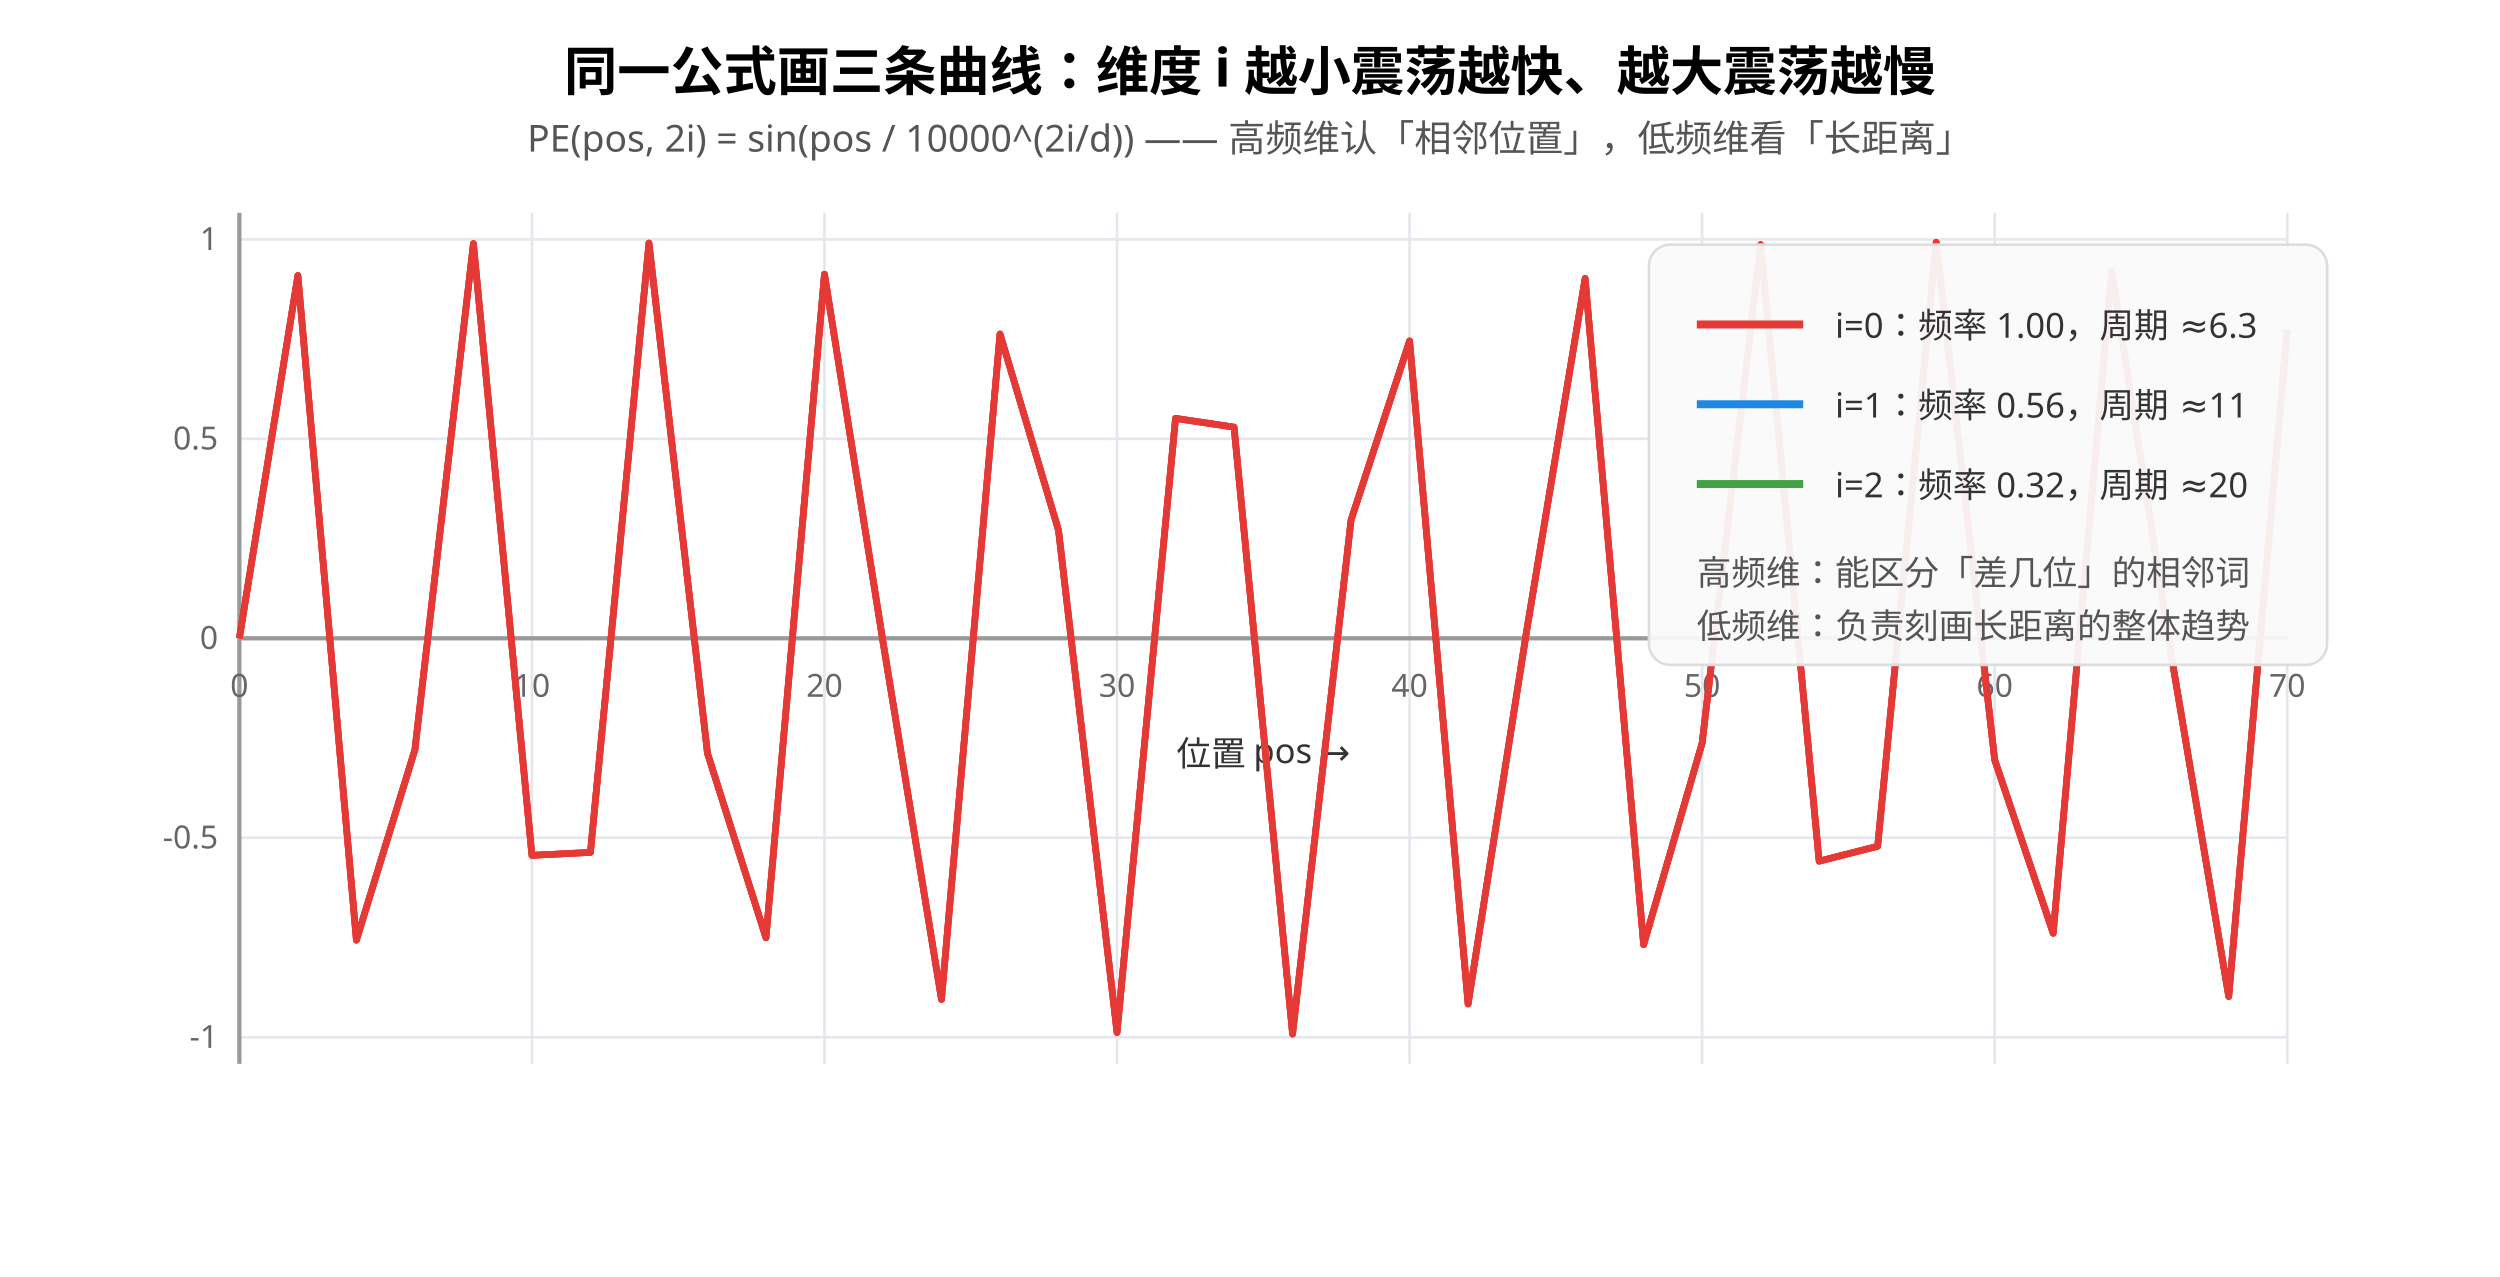
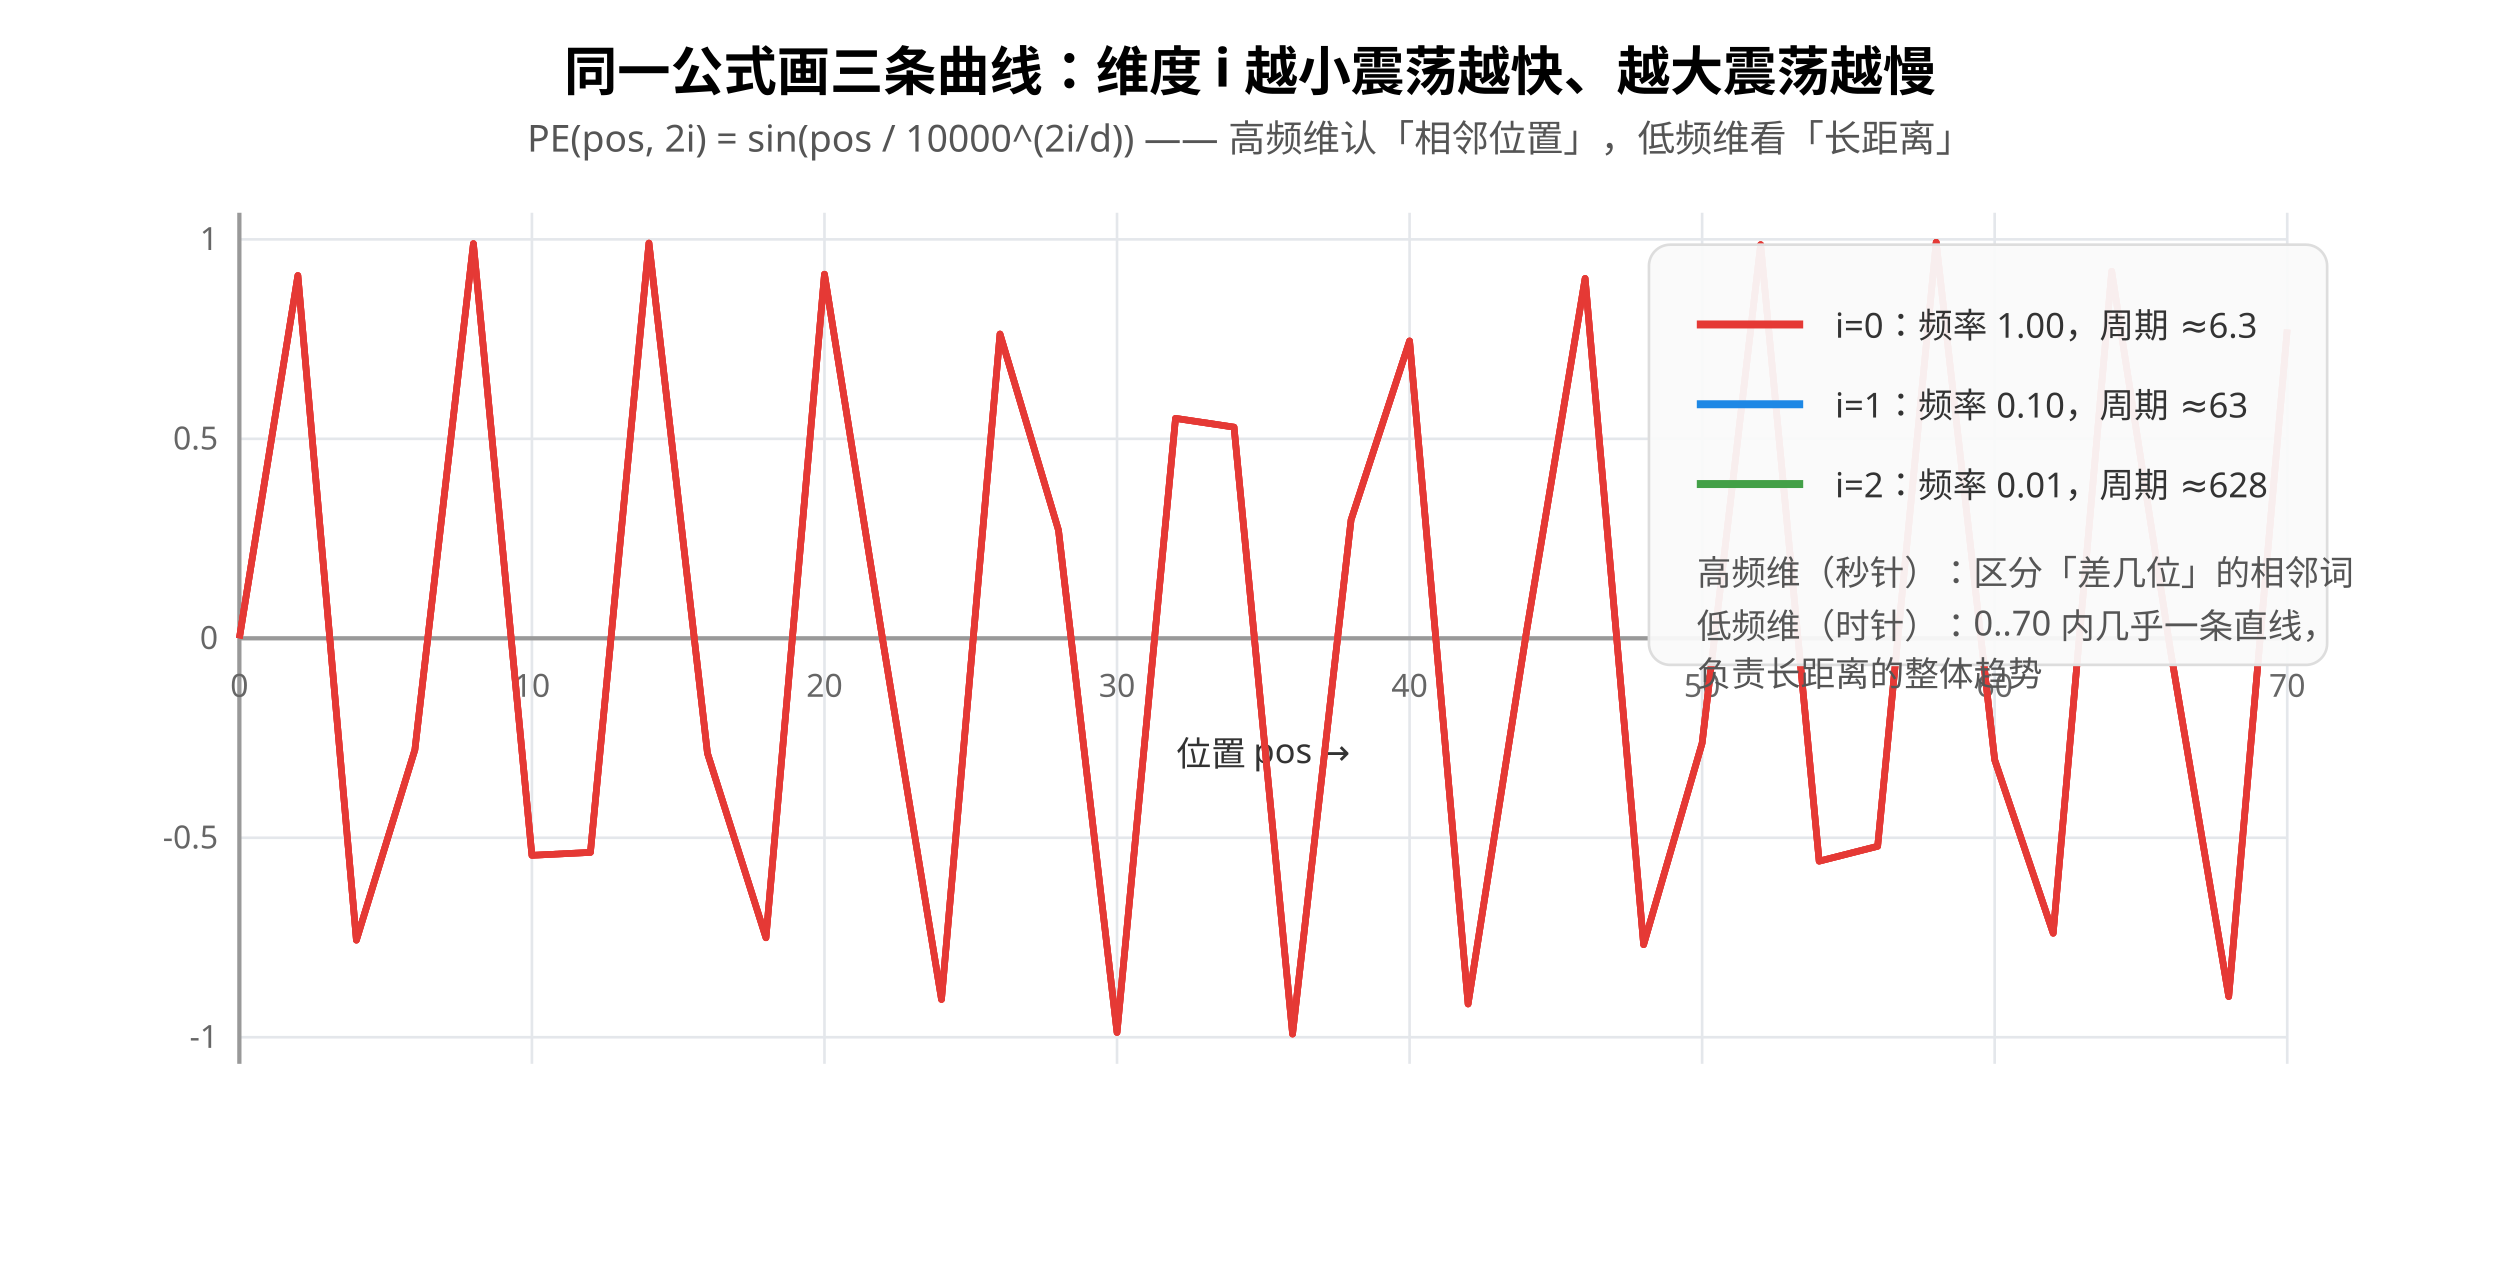
<svg xmlns="http://www.w3.org/2000/svg" viewBox="0 0 940 480" font-family="sans-serif">
  <text x="470" y="34" text-anchor="middle" font-size="20" font-weight="bold">
    同一公式画三条曲线：维度 i 越小震荡越快、越大震荡越慢
  </text>
  <text x="470" y="57" text-anchor="middle" font-size="14" fill="#555">
    PE(pos, 2i) = sin(pos / 10000^(2i/d)) —— 高频维认「相邻位置」，低频维看「长距离」
  </text>
  <g stroke="#e4e7eb" stroke-width="1">
    <line x1="200" y1="80" x2="200" y2="400" />
    <line x1="310" y1="80" x2="310" y2="400" />
    <line x1="420" y1="80" x2="420" y2="400" />
    <line x1="530" y1="80" x2="530" y2="400" />
    <line x1="640" y1="80" x2="640" y2="400" />
    <line x1="750" y1="80" x2="750" y2="400" />
    <line x1="860" y1="80" x2="860" y2="400" />
    <line x1="90" y1="90" x2="860" y2="90" />
    <line x1="90" y1="165" x2="860" y2="165" />
    <line x1="90" y1="315" x2="860" y2="315" />
    <line x1="90" y1="390" x2="860" y2="390" />
  </g>
  <line x1="90" y1="240" x2="860" y2="240" stroke="#999" stroke-width="1.6" />
  <line x1="90" y1="80" x2="90" y2="400" stroke="#999" stroke-width="1.6" />
  <text x="90" y="262" text-anchor="middle" font-size="12" fill="#666">0</text>
  <text x="200" y="262" text-anchor="middle" font-size="12" fill="#666">10</text>
  <text x="310" y="262" text-anchor="middle" font-size="12" fill="#666">20</text>
  <text x="420" y="262" text-anchor="middle" font-size="12" fill="#666">30</text>
  <text x="530" y="262" text-anchor="middle" font-size="12" fill="#666">40</text>
  <text x="640" y="262" text-anchor="middle" font-size="12" fill="#666">50</text>
  <text x="750" y="262" text-anchor="middle" font-size="12" fill="#666">60</text>
  <text x="860" y="262" text-anchor="middle" font-size="12" fill="#666">70</text>
  <text x="475" y="288" text-anchor="middle" font-size="13" fill="#333">位置 pos →</text>
  <text x="82" y="394" text-anchor="end" font-size="12" fill="#666">-1</text>
  <text x="82" y="319" text-anchor="end" font-size="12" fill="#666">-0.5</text>
  <text x="82" y="244" text-anchor="end" font-size="12" fill="#666">0</text>
  <text x="82" y="169" text-anchor="end" font-size="12" fill="#666">0.5</text>
  <text x="82" y="94" text-anchor="end" font-size="12" fill="#666">1</text>
  <polyline points="90.0,240.0 112.0,103.6 134.0,353.5 156.0,281.9 178.0,91.6 200.0,321.6 222.0,320.5 244.0,91.4 266.0,283.2 288.0,352.6 310.0,103.1 332.0,241.3 354.0,375.8 376.0,125.6 398.0,199.4 420.0,388.2 442.0,157.3 464.0,160.6 486.0,388.8 508.0,195.5 530.0,128.2 552.0,377.5 574.0,237.3 596.0,104.7 618.0,355.2 640.0,279.4 662.0,92.0 684.0,323.8 706.0,318.2 728.0,91.1 750.0,285.7 772.0,350.9 794.0,102.0 816.0,244.0 838.0,374.7 860.0,123.9" fill="none" stroke="#e53935" stroke-width="2.5" stroke-linejoin="round" />0__
  <polyline points="90.0,240.0 112.0,103.6 134.0,353.5 156.0,281.9 178.0,91.6 200.0,321.6 222.0,320.5 244.0,91.4 266.0,283.2 288.0,352.6 310.0,103.1 332.0,241.3 354.0,375.8 376.0,125.6 398.0,199.4 420.0,388.2 442.0,157.3 464.0,160.6 486.0,388.8 508.0,195.5 530.0,128.2 552.0,377.5 574.0,237.3 596.0,104.7 618.0,355.2 640.0,279.4 662.0,92.0 684.0,323.8 706.0,318.2 728.0,91.1 750.0,285.7 772.0,350.9 794.0,102.0 816.0,244.0 838.0,374.7 860.0,123.9" fill="none" stroke="#e53935" stroke-width="2.5" stroke-linejoin="round" />1__
  <polyline points="90.0,240.0 112.0,103.6 134.0,353.5 156.0,281.9 178.0,91.6 200.0,321.6 222.0,320.5 244.0,91.4 266.0,283.2 288.0,352.6 310.0,103.1 332.0,241.3 354.0,375.8 376.0,125.6 398.0,199.4 420.0,388.2 442.0,157.3 464.0,160.6 486.0,388.8 508.0,195.5 530.0,128.2 552.0,377.5 574.0,237.3 596.0,104.7 618.0,355.2 640.0,279.4 662.0,92.0 684.0,323.8 706.0,318.2 728.0,91.1 750.0,285.7 772.0,350.9 794.0,102.0 816.0,244.0 838.0,374.7 860.0,123.9" fill="none" stroke="#e53935" stroke-width="2.5" stroke-linejoin="round" />2__

  
  <rect x="620" y="92" width="255" height="158" rx="8" fill="#fafafa" fill-opacity="0.94" stroke="#ddd" />
  <line x1="638" y1="122" x2="678" y2="122" stroke="#e53935" stroke-width="3" />
  <text x="690" y="127" font-size="13" fill="#333">i=0：频率 1.00，周期 ≈6.3</text>
  <line x1="638" y1="152" x2="678" y2="152" stroke="#1e88e5" stroke-width="3" />
-   <text x="690" y="157" font-size="13" fill="#333">i=1：频率 0.56，周期 ≈11</text>
+   <text x="690" y="157" font-size="13" fill="#333">i=1：频率 0.10，周期 ≈63</text>
  <line x1="638" y1="182" x2="678" y2="182" stroke="#43a047" stroke-width="3" />
-   <text x="690" y="187" font-size="13" fill="#333">i=2：频率 0.32，周期 ≈20</text>
-   <text x="638" y="220" font-size="13" fill="#555">高频维：能区分「差几位」的相邻词</text>
-   <text x="638" y="240" font-size="13" fill="#555">低频维：负责刻画长距离的整体趋势</text>
+   <text x="690" y="187" font-size="13" fill="#333">i=2：频率 0.01，周期 ≈628</text>
+   <text x="638" y="220" font-size="13" fill="#555">高频维（秒针）：区分「差几位」的相邻词</text>
+   <text x="638" y="240" font-size="13" fill="#555">低频维（时针）：0..70 内几乎一条直线，</text>
+   <text x="638" y="258" font-size="13" fill="#555">负责长距离的整体趋势</text>
</svg>
